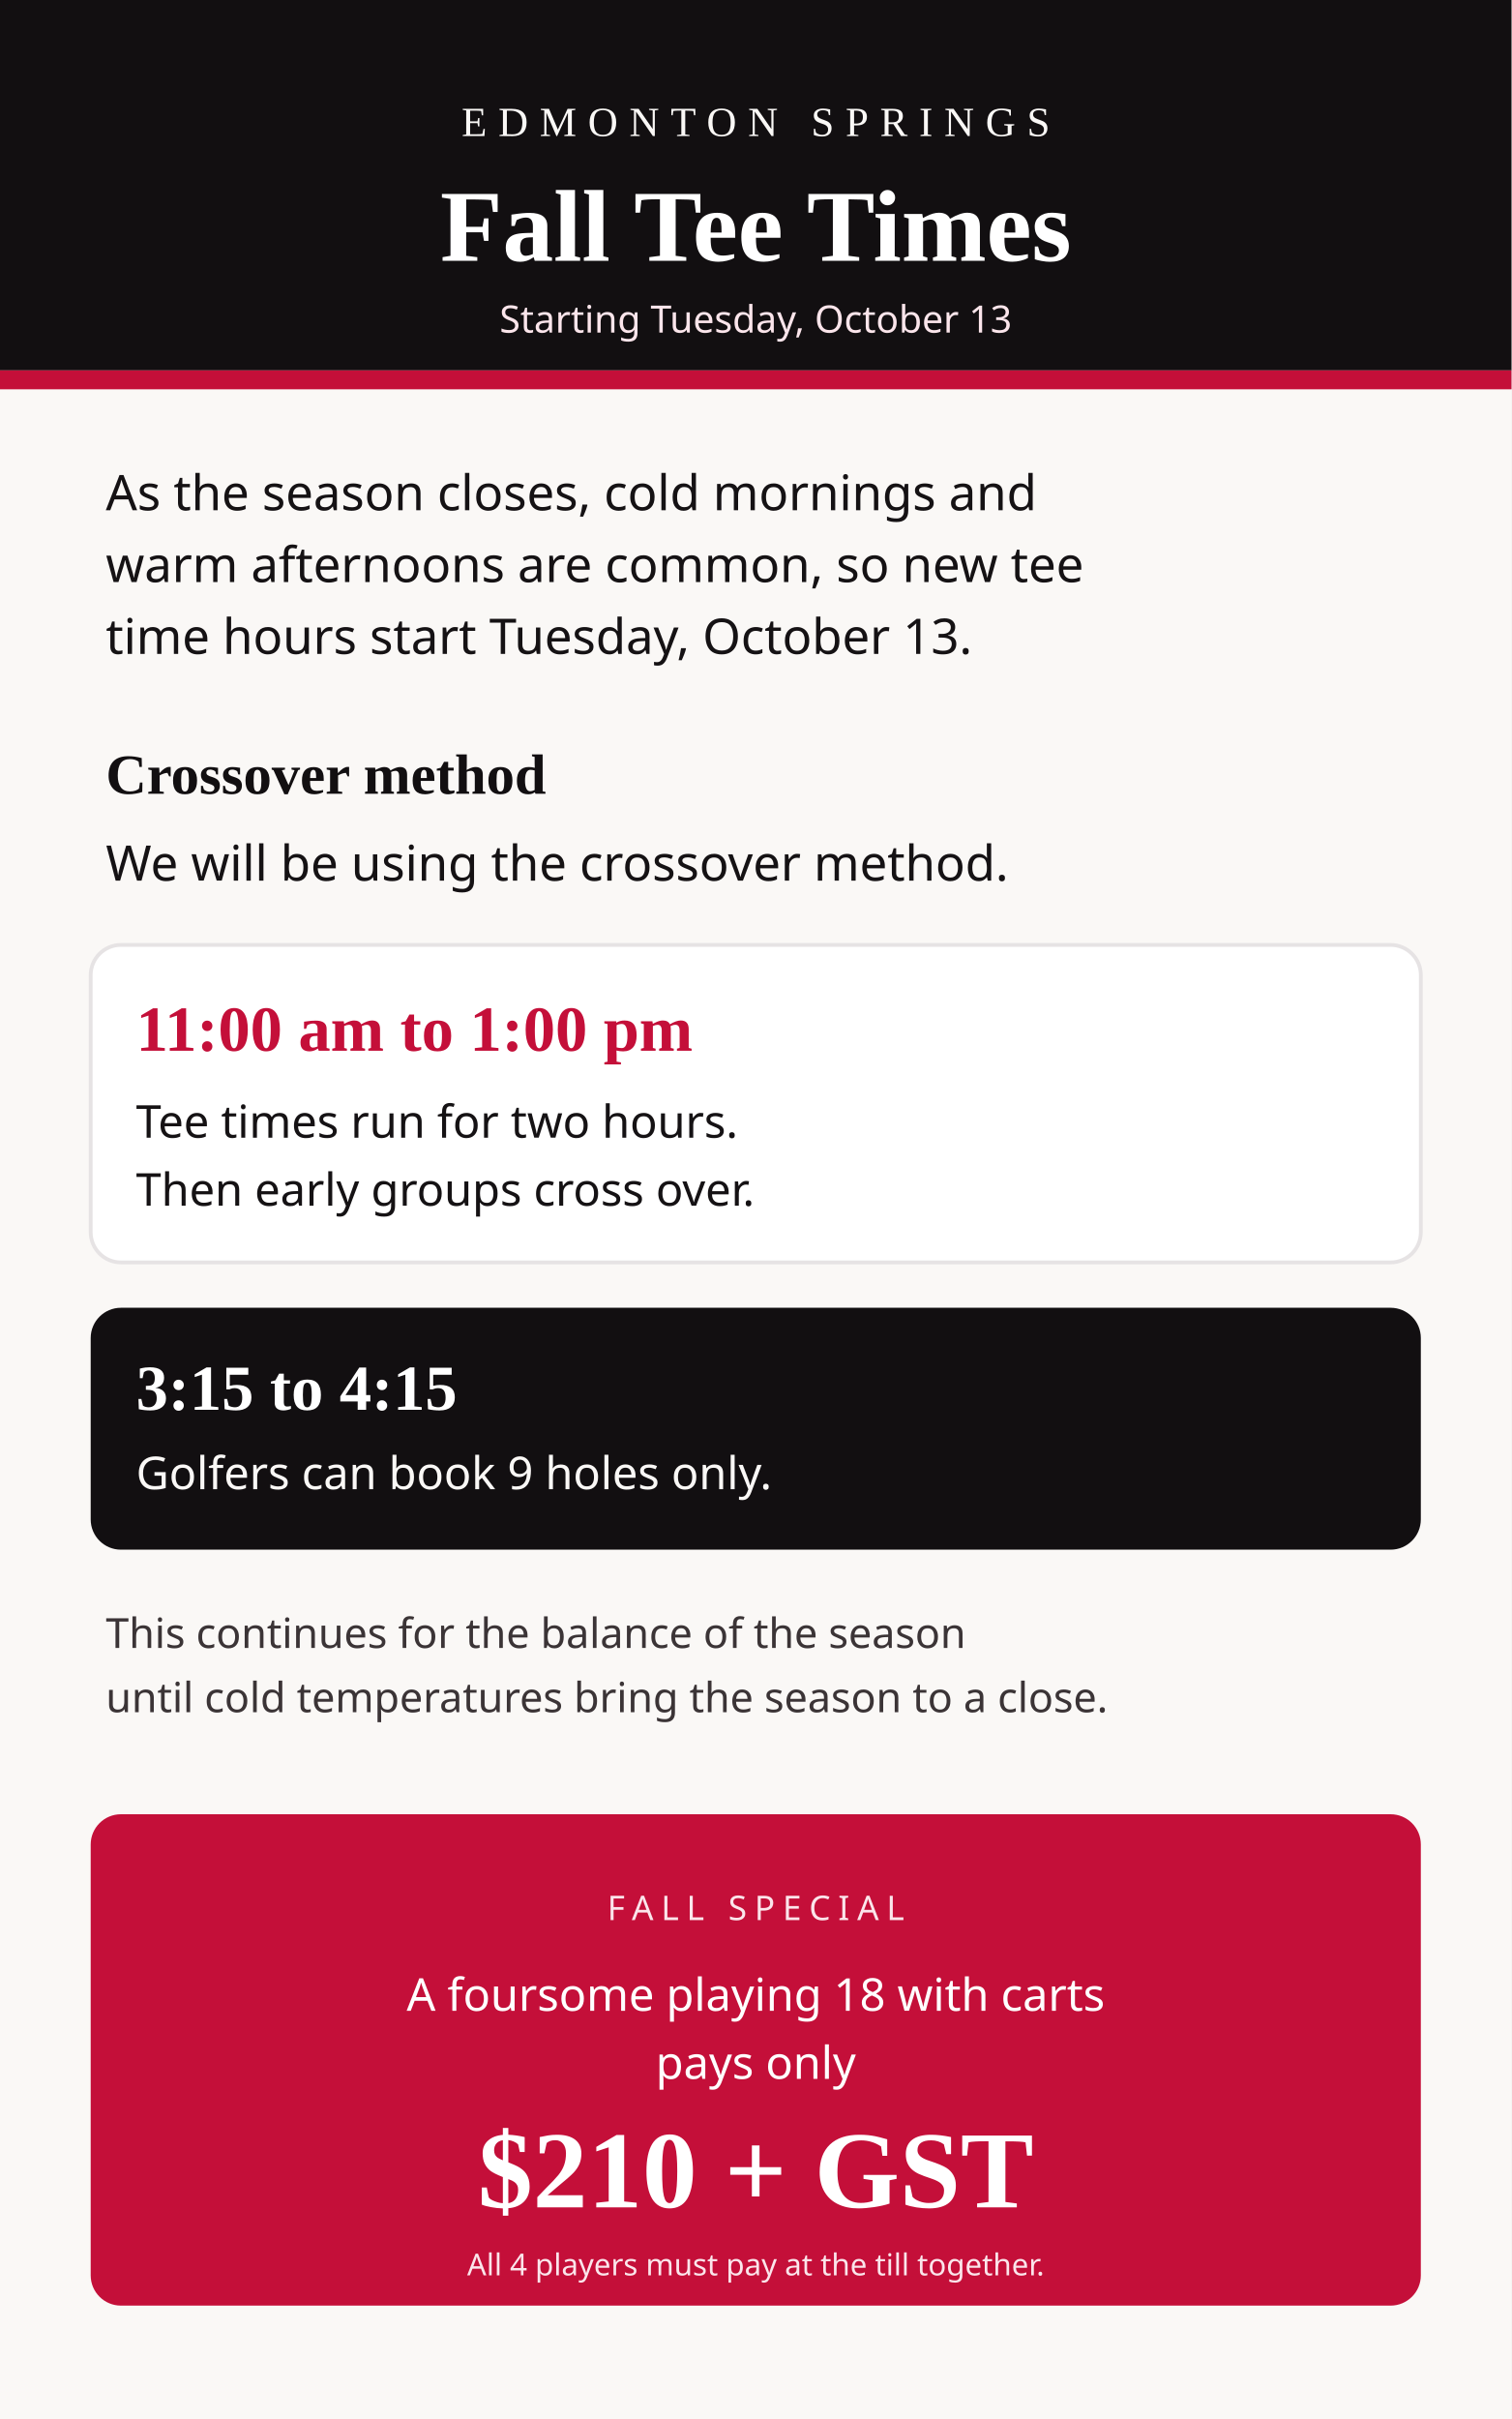
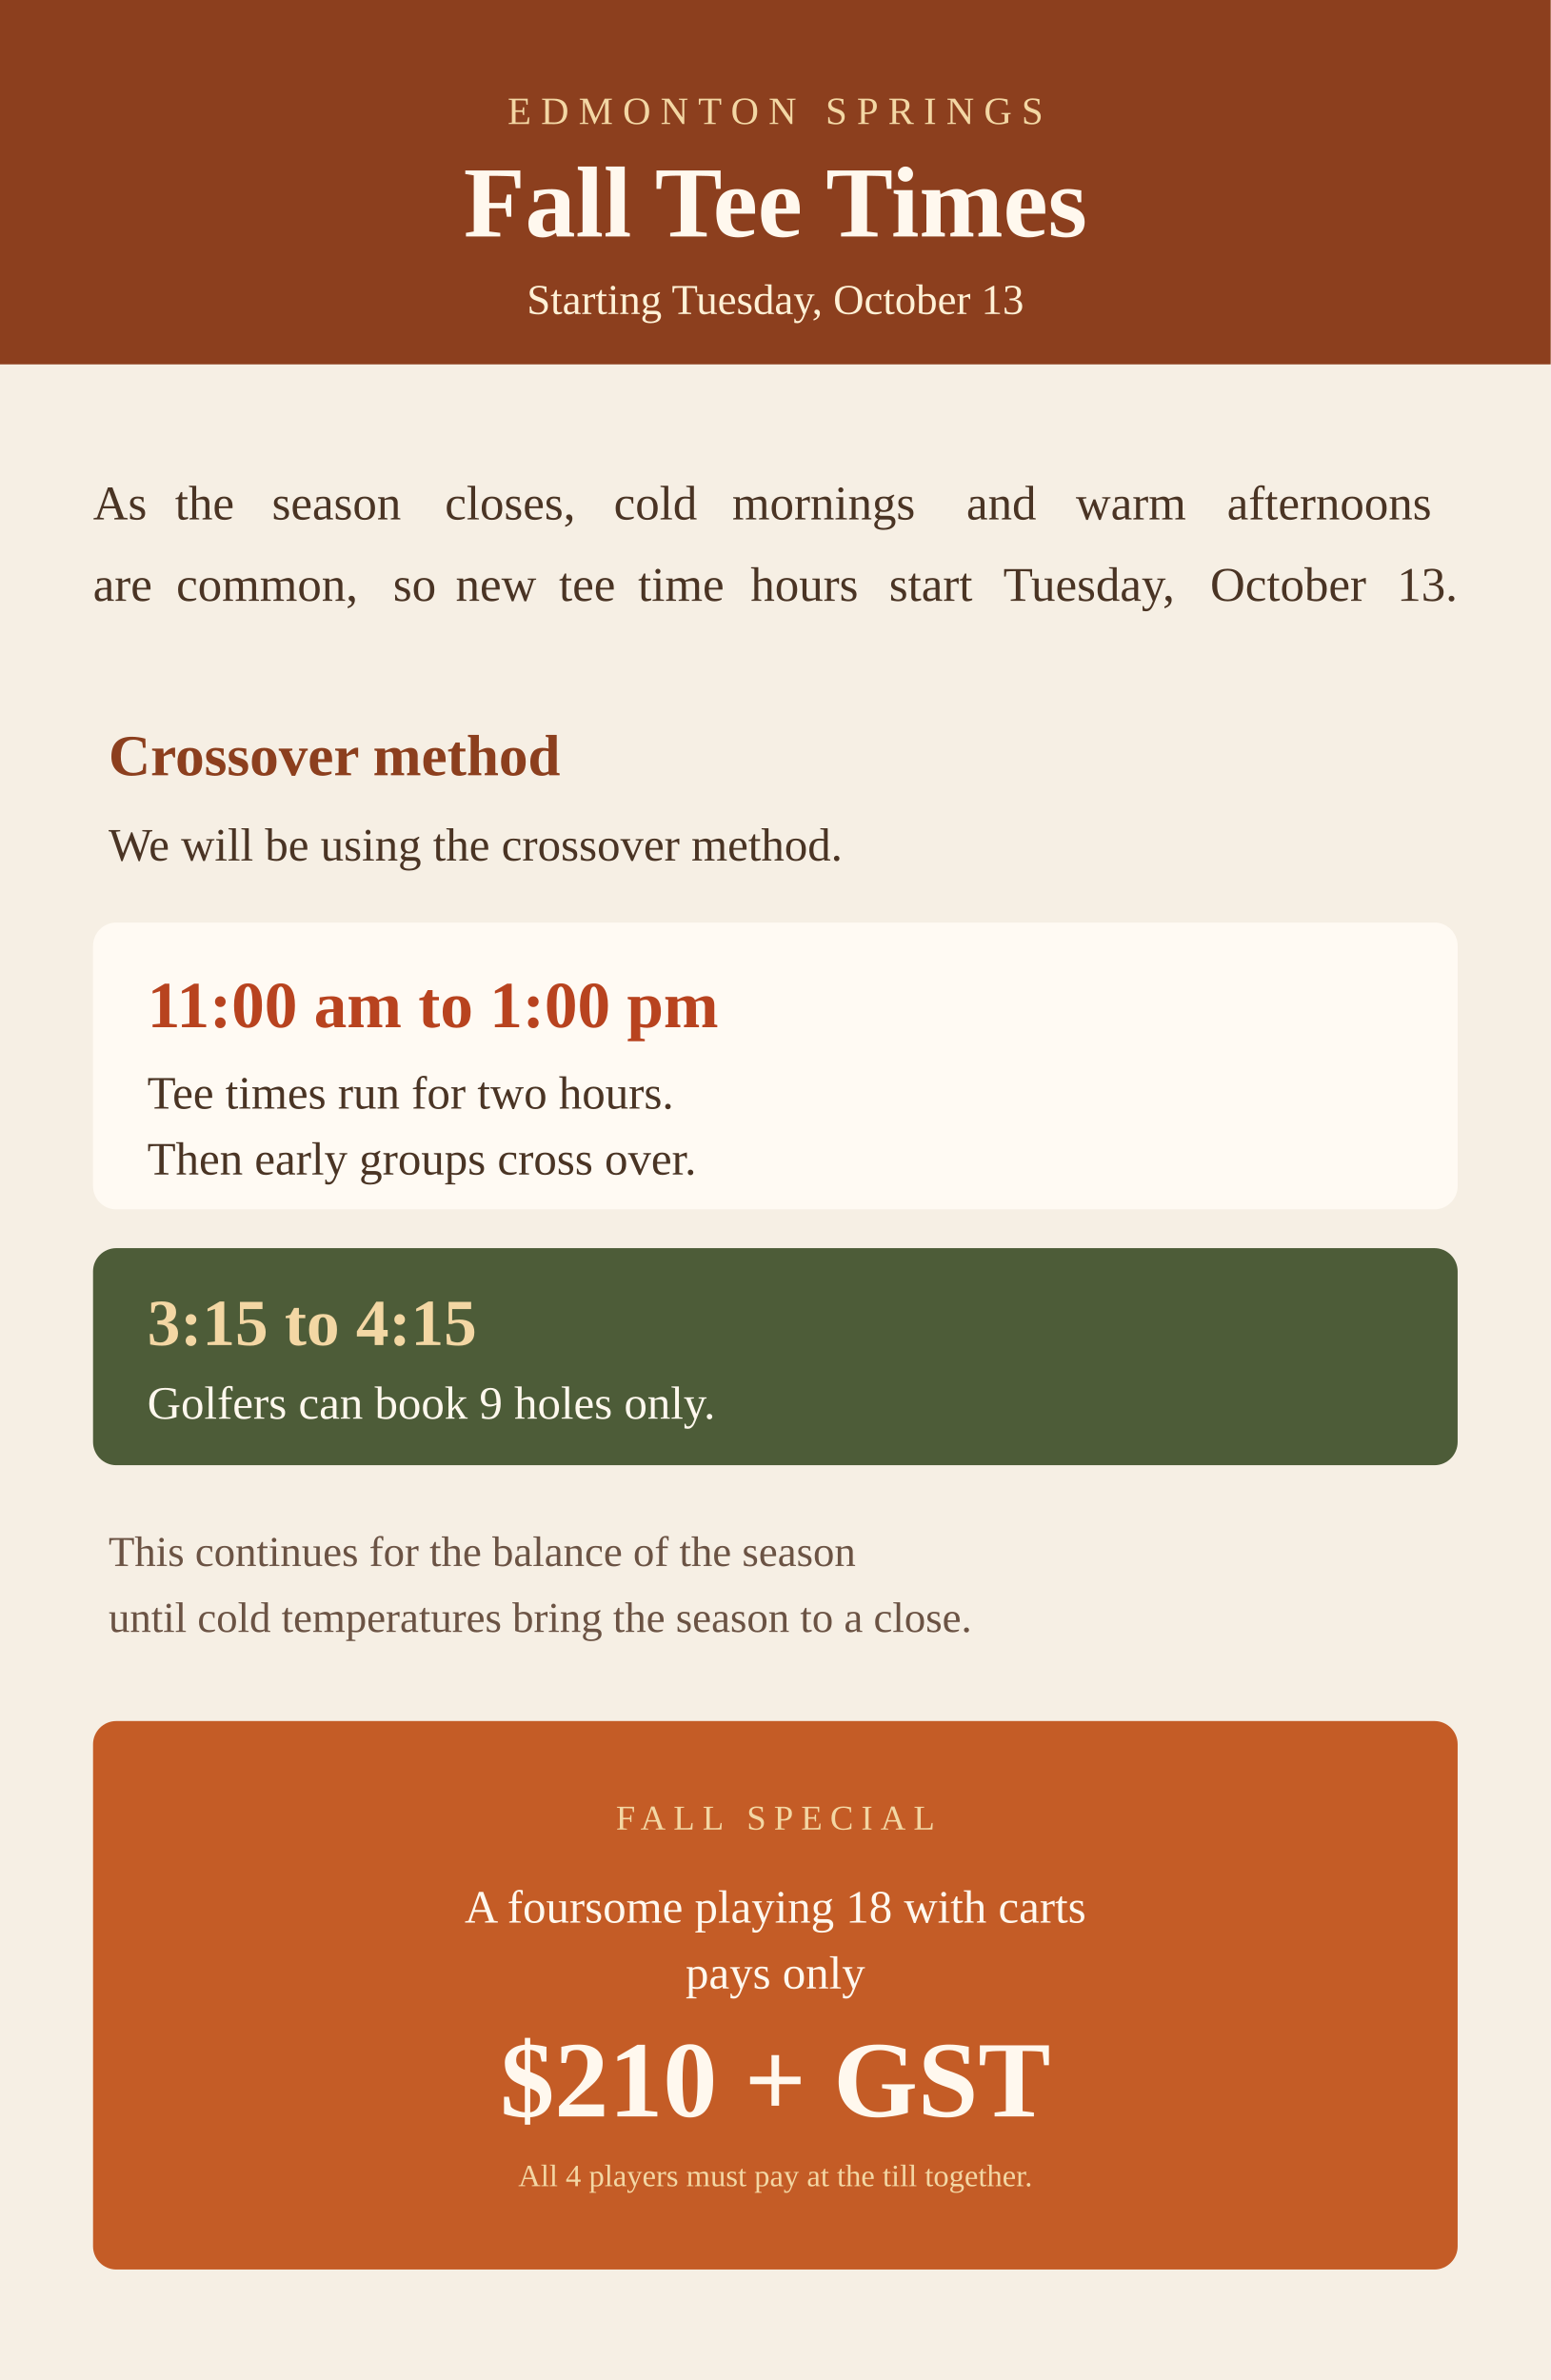
- <svg xmlns="http://www.w3.org/2000/svg" width="800" height="1280" viewBox="0 0 800 1280" role="img" aria-labelledby="title desc">
-   <rect width="800" height="1280" fill="#faf8f6" />
-   <rect width="800" height="196" fill="#120f11" />
-   <rect y="196" width="800" height="10" fill="#c40f39" />
-   <text x="400" y="72" text-anchor="middle" fill="#faf8f6" font-family="Georgia, 'Times New Roman', serif" font-size="22" letter-spacing="6">EDMONTON SPRINGS</text>
-   <text x="400" y="138" text-anchor="middle" fill="#ffffff" font-family="Georgia, 'Times New Roman', serif" font-size="54" font-weight="700">Fall Tee Times</text>
-   <text x="400" y="176" text-anchor="middle" fill="#fbe5eb" font-family="Segoe UI, system-ui, sans-serif" font-size="20">Starting Tuesday, October 13</text>
-   <text x="56" y="270" fill="#151214" font-family="Segoe UI, system-ui, sans-serif" font-size="26">
-     <tspan x="56" dy="0">As the season closes, cold mornings and</tspan>
-     <tspan x="56" dy="38">warm afternoons are common, so new tee</tspan>
-     <tspan x="56" dy="38">time hours start Tuesday, October 13.</tspan>
+ <svg xmlns="http://www.w3.org/2000/svg" width="800" height="1228" viewBox="0 0 800 1228" role="img" aria-labelledby="title desc">
+   <rect width="800" height="1228" fill="#f6efe4" />
+   <rect width="800" height="188" fill="#8c3f1e" />
+   <text x="400" y="64" text-anchor="middle" fill="#f3d7a4" font-family="Georgia, 'Times New Roman', serif" font-size="20" letter-spacing="5">EDMONTON SPRINGS</text>
+   <text x="400" y="122" text-anchor="middle" fill="#fff8ee" font-family="Georgia, 'Times New Roman', serif" font-size="52" font-weight="700">Fall Tee Times</text>
+   <text x="400" y="162" text-anchor="middle" fill="#fff1d6" font-family="Georgia, 'Times New Roman', serif" font-size="22">Starting Tuesday, October 13</text>
+   <text fill="#4a3424" font-family="Georgia, 'Times New Roman', serif" font-size="25">
+     <tspan x="48" y="268">As</tspan>
+     <tspan x="90.29" y="268">the</tspan>
+     <tspan x="140.28" y="268">season</tspan>
+     <tspan x="229.53" y="268">closes,</tspan>
+     <tspan x="316.66" y="268">cold</tspan>
+     <tspan x="377.71" y="268">mornings</tspan>
+     <tspan x="498.57" y="268">and</tspan>
+     <tspan x="555.01" y="268">warm</tspan>
+     <tspan x="633.02" y="268">afternoons</tspan>
+     <tspan x="48" y="310">are</tspan>
+     <tspan x="90.93" y="310">common,</tspan>
+     <tspan x="202.79" y="310">so</tspan>
+     <tspan x="235.07" y="310">new</tspan>
+     <tspan x="288.36" y="310">tee</tspan>
+     <tspan x="329.17" y="310">time</tspan>
+     <tspan x="387.23" y="310">hours</tspan>
+     <tspan x="458.69" y="310">start</tspan>
+     <tspan x="517.6" y="310">Tuesday,</tspan>
+     <tspan x="624.33" y="310">October</tspan>
+     <tspan x="720.73" y="310">13.</tspan>
  </text>
-   <text x="56" y="420" fill="#120f11" font-family="Georgia, 'Times New Roman', serif" font-size="30" font-weight="700">Crossover method</text>
-   <text x="56" y="466" fill="#151214" font-family="Segoe UI, system-ui, sans-serif" font-size="26">We will be using the crossover method.</text>
-   <rect x="48" y="500" width="704" height="168" rx="16" fill="#ffffff" stroke="#e6e3e4" stroke-width="2" />
-   <text x="72" y="556" fill="#c40f39" font-family="Georgia, 'Times New Roman', serif" font-size="34" font-weight="700">11:00 am to 1:00 pm</text>
-   <text x="72" y="602" fill="#151214" font-family="Segoe UI, system-ui, sans-serif" font-size="24">Tee times run for two hours.</text>
-   <text x="72" y="638" fill="#151214" font-family="Segoe UI, system-ui, sans-serif" font-size="24">Then early groups cross over.</text>
-   <rect x="48" y="692" width="704" height="128" rx="16" fill="#120f11" />
-   <text x="72" y="746" fill="#ffffff" font-family="Georgia, 'Times New Roman', serif" font-size="34" font-weight="700">3:15 to 4:15</text>
-   <text x="72" y="788" fill="#faf8f6" font-family="Segoe UI, system-ui, sans-serif" font-size="24">Golfers can book 9 holes only.</text>
-   <text x="56" y="872" fill="#3b3436" font-family="Segoe UI, system-ui, sans-serif" font-size="22">
+   <text x="56" y="400" fill="#8c3f1e" font-family="Georgia, 'Times New Roman', serif" font-size="30" font-weight="700">Crossover method</text>
+   <text x="56" y="444" fill="#4a3424" font-family="Georgia, 'Times New Roman', serif" font-size="24">We will be using the crossover method.</text>
+   <rect x="48" y="476" width="704" height="148" rx="12" fill="#fffaf3" />
+   <text x="76" y="530" fill="#b8431f" font-family="Georgia, 'Times New Roman', serif" font-size="34" font-weight="700">11:00 am to 1:00 pm</text>
+   <text x="76" y="572" fill="#4a3424" font-family="Georgia, 'Times New Roman', serif" font-size="24">Tee times run for two hours.</text>
+   <text x="76" y="606" fill="#4a3424" font-family="Georgia, 'Times New Roman', serif" font-size="24">Then early groups cross over.</text>
+   <rect x="48" y="644" width="704" height="112" rx="12" fill="#4d5c38" />
+   <text x="76" y="694" fill="#f3d7a4" font-family="Georgia, 'Times New Roman', serif" font-size="34" font-weight="700">3:15 to 4:15</text>
+   <text x="76" y="732" fill="#fff8ee" font-family="Georgia, 'Times New Roman', serif" font-size="24">Golfers can book 9 holes only.</text>
+   <text x="56" y="808" fill="#6b5344" font-family="Georgia, 'Times New Roman', serif" font-size="22">
    <tspan x="56" dy="0">This continues for the balance of the season</tspan>
    <tspan x="56" dy="34">until cold temperatures bring the season to a close.</tspan>
  </text>
-   <rect x="48" y="960" width="704" height="260" rx="16" fill="#c40f39" />
-   <text x="400" y="1016" text-anchor="middle" fill="#fbe5eb" font-family="Segoe UI, system-ui, sans-serif" font-size="18" letter-spacing="4">FALL SPECIAL</text>
-   <text x="400" y="1064" text-anchor="middle" fill="#ffffff" font-family="Segoe UI, system-ui, sans-serif" font-size="24">A foursome playing 18 with carts</text>
-   <text x="400" y="1100" text-anchor="middle" fill="#ffffff" font-family="Segoe UI, system-ui, sans-serif" font-size="24">pays only</text>
-   <text x="400" y="1168" text-anchor="middle" fill="#ffffff" font-family="Georgia, 'Times New Roman', serif" font-size="58" font-weight="700">$210 + GST</text>
-   <text x="400" y="1204" text-anchor="middle" fill="#fbe5eb" font-family="Segoe UI, system-ui, sans-serif" font-size="16">All 4 players must pay at the till together.</text>
+   <rect x="48" y="888" width="704" height="283" rx="12" fill="#c45c26" />
+   <text x="400" y="944" text-anchor="middle" fill="#f3d7a4" font-family="Georgia, 'Times New Roman', serif" font-size="18" letter-spacing="4">FALL SPECIAL</text>
+   <text x="400" y="992" text-anchor="middle" fill="#fff8ee" font-family="Georgia, 'Times New Roman', serif" font-size="24">A foursome playing 18 with carts</text>
+   <text x="400" y="1026" text-anchor="middle" fill="#fff8ee" font-family="Georgia, 'Times New Roman', serif" font-size="24">pays only</text>
+   <text x="400" y="1092" text-anchor="middle" fill="#fff8ee" font-family="Georgia, 'Times New Roman', serif" font-size="56" font-weight="700">$210 + GST</text>
+   <text x="400" y="1128" text-anchor="middle" fill="#f3d7a4" font-family="Georgia, 'Times New Roman', serif" font-size="16">All 4 players must pay at the till together.</text>
</svg>
